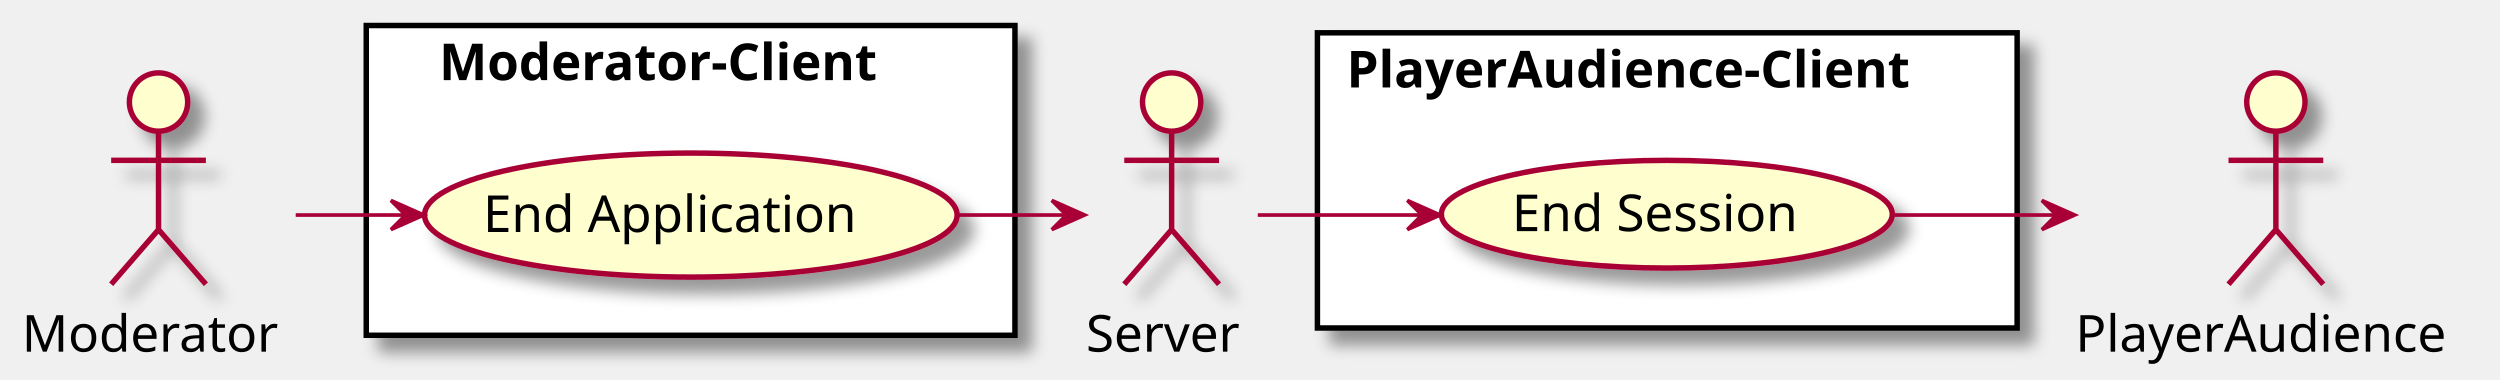
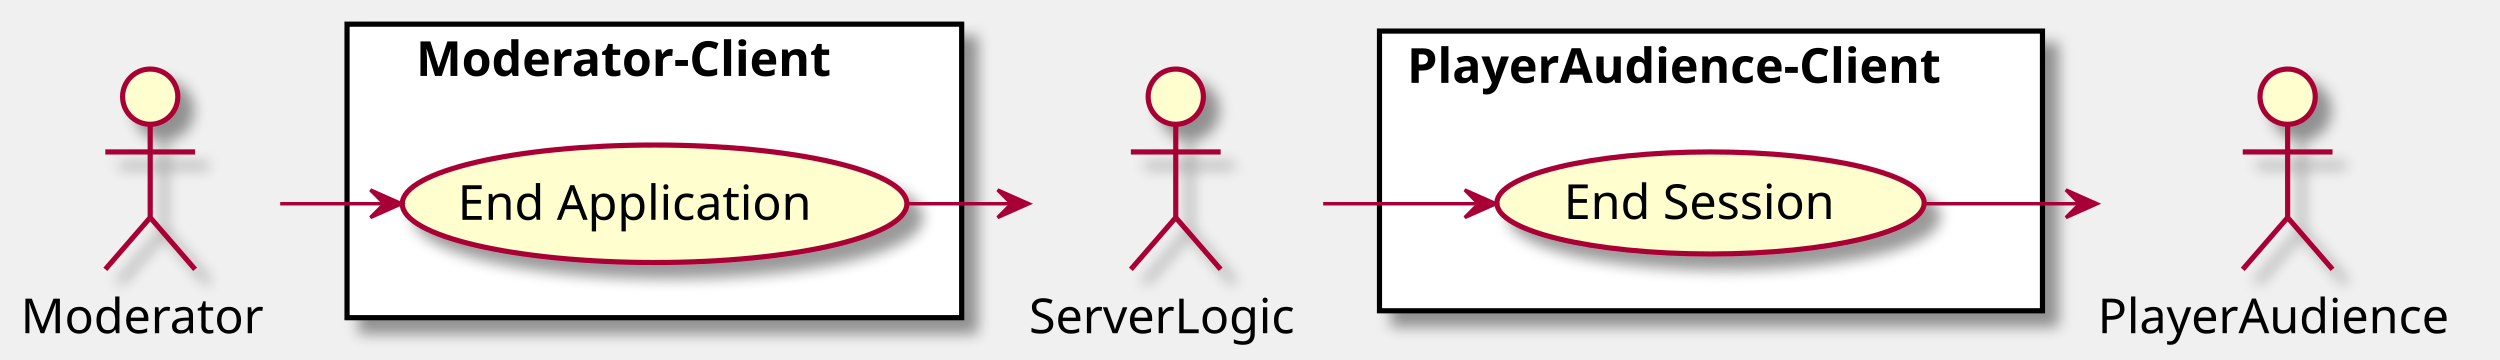
- <svg xmlns="http://www.w3.org/2000/svg" contentScriptType="application/ecmascript" contentStyleType="text/css" height="104px" preserveAspectRatio="none" style="width:686px;height:104px;" version="1.1" viewBox="0 0 686 104" width="686px" zoomAndPan="magnify">
+ <svg xmlns="http://www.w3.org/2000/svg" contentScriptType="application/ecmascript" contentStyleType="text/css" height="104px" preserveAspectRatio="none" style="width:724px;height:104px;" version="1.1" viewBox="0 0 724 104" width="724px" zoomAndPan="magnify">
  <defs>
-     <filter height="300%" id="f74olpnsg4tkg" width="300%" x="-1" y="-1">
+     <filter height="300%" id="fcibomafsb1sk" width="300%" x="-1" y="-1">
      <feGaussianBlur result="blurOut" stdDeviation="2.0" />
      <feColorMatrix in="blurOut" result="blurOut2" type="matrix" values="0 0 0 0 0 0 0 0 0 0 0 0 0 0 0 0 0 0 .4 0" />
      <feOffset dx="4.0" dy="4.0" in="blurOut2" result="blurOut3" />
      <feBlend in="SourceGraphic" in2="blurOut3" mode="normal" />
    </filter>
  </defs>
  <g>
-     <rect fill="#FFFFFF" filter="url(#f74olpnsg4tkg)" height="85" style="stroke: #000000; stroke-width: 1.5;" width="178" x="100.5" y="7" />
+     <rect fill="#FFFFFF" filter="url(#fcibomafsb1sk)" height="85" style="stroke:#000000;stroke-width:1.5;" width="178" x="100.5" y="7" />
    <text fill="#000000" font-family="sans-serif" font-size="14" font-weight="bold" lengthAdjust="spacingAndGlyphs" textLength="138" x="120.5" y="21.995">Moderator-Client</text>
-     <rect fill="#FFFFFF" filter="url(#f74olpnsg4tkg)" height="81" style="stroke: #000000; stroke-width: 1.5;" width="192" x="361.5" y="9" />
-     <text fill="#000000" font-family="sans-serif" font-size="14" font-weight="bold" lengthAdjust="spacingAndGlyphs" textLength="176" x="369.5" y="23.995">PlayerAudience-Client</text>
-     <ellipse cx="189.564" cy="59.013" fill="#FEFECE" filter="url(#f74olpnsg4tkg)" rx="73.064" ry="17.013" style="stroke: #A80036; stroke-width: 1.5;" />
+     <rect fill="#FFFFFF" filter="url(#fcibomafsb1sk)" height="81" style="stroke:#000000;stroke-width:1.5;" width="192" x="399.5" y="9" />
+     <text fill="#000000" font-family="sans-serif" font-size="14" font-weight="bold" lengthAdjust="spacingAndGlyphs" textLength="176" x="407.5" y="23.995">PlayerAudience-Client</text>
+     <ellipse cx="189.564" cy="59.013" fill="#FEFECE" filter="url(#fcibomafsb1sk)" rx="73.064" ry="17.013" style="stroke:#A80036;stroke-width:1.5;" />
    <text fill="#000000" font-family="sans-serif" font-size="14" lengthAdjust="spacingAndGlyphs" textLength="114" x="132.564" y="63.661">End Application</text>
-     <ellipse cx="457.374" cy="58.775" fill="#FEFECE" filter="url(#f74olpnsg4tkg)" rx="61.874" ry="14.775" style="stroke: #A80036; stroke-width: 1.5;" />
-     <text fill="#000000" font-family="sans-serif" font-size="14" lengthAdjust="spacingAndGlyphs" textLength="85" x="414.874" y="63.423">End Session</text>
-     <ellipse cx="43.5" cy="28" fill="#FEFECE" filter="url(#f74olpnsg4tkg)" rx="8" ry="8" style="stroke: #A80036; stroke-width: 1.5;" />
-     <path d="M43.5,36 L43.5,63 M30.5,44 L56.5,44 M43.5,63 L30.5,78 M43.5,63 L56.5,78 " fill="none" filter="url(#f74olpnsg4tkg)" style="stroke: #A80036; stroke-width: 1.5;" />
+     <ellipse cx="495.374" cy="58.775" fill="#FEFECE" filter="url(#fcibomafsb1sk)" rx="61.874" ry="14.775" style="stroke:#A80036;stroke-width:1.5;" />
+     <text fill="#000000" font-family="sans-serif" font-size="14" lengthAdjust="spacingAndGlyphs" textLength="85" x="452.874" y="63.423">End Session</text>
+     <ellipse cx="43.5" cy="28" fill="#FEFECE" filter="url(#fcibomafsb1sk)" rx="8" ry="8" style="stroke:#A80036;stroke-width:1.5;" />
+     <path d="M43.5,36 L43.5,63 M30.5,44 L56.5,44 M43.5,63 L30.5,78 M43.5,63 L56.5,78 " fill="none" filter="url(#fcibomafsb1sk)" style="stroke:#A80036;stroke-width:1.5;" />
    <text fill="#000000" font-family="sans-serif" font-size="14" lengthAdjust="spacingAndGlyphs" textLength="75" x="6" y="96.495">Moderator</text>
-     <ellipse cx="321.5" cy="28" fill="#FEFECE" filter="url(#f74olpnsg4tkg)" rx="8" ry="8" style="stroke: #A80036; stroke-width: 1.5;" />
-     <path d="M321.5,36 L321.5,63 M308.5,44 L334.5,44 M321.5,63 L308.5,78 M321.5,63 L334.5,78 " fill="none" filter="url(#f74olpnsg4tkg)" style="stroke: #A80036; stroke-width: 1.5;" />
-     <text fill="#000000" font-family="sans-serif" font-size="14" lengthAdjust="spacingAndGlyphs" textLength="47" x="298" y="96.495">Server</text>
-     <ellipse cx="624.5" cy="28" fill="#FEFECE" filter="url(#f74olpnsg4tkg)" rx="8" ry="8" style="stroke: #A80036; stroke-width: 1.5;" />
-     <path d="M624.5,36 L624.5,63 M611.5,44 L637.5,44 M624.5,63 L611.5,78 M624.5,63 L637.5,78 " fill="none" filter="url(#f74olpnsg4tkg)" style="stroke: #A80036; stroke-width: 1.5;" />
-     <text fill="#000000" font-family="sans-serif" font-size="14" lengthAdjust="spacingAndGlyphs" textLength="110" x="569.5" y="96.495">PlayerAudience</text>
-     <path d="M81.141,59 C91.113,59 101.085,59 111.058,59 " fill="none" id="b-to-endA" style="stroke: #A80036; stroke-width: 1.0;" />
-     <polygon fill="#A80036" points="116.273,59,107.273,55,111.273,59,107.273,63,116.273,59" style="stroke: #A80036; stroke-width: 1.0;" />
-     <path d="M262.719,59 C272.626,59 282.533,59 292.439,59 " fill="none" id="endA-to-s" style="stroke: #A80036; stroke-width: 1.0;" />
-     <polygon fill="#A80036" points="297.62,59,288.62,55,292.62,59,288.62,63,297.62,59" style="stroke: #A80036; stroke-width: 1.0;" />
-     <path d="M345.141,59 C360.125,59 375.11,59 390.094,59 " fill="none" id="s-to-endS" style="stroke: #A80036; stroke-width: 1.0;" />
-     <polygon fill="#A80036" points="395.176,59,386.176,55,390.176,59,386.176,63,395.176,59" style="stroke: #A80036; stroke-width: 1.0;" />
-     <path d="M519.799,59 C534.619,59 549.44,59 564.26,59 " fill="none" id="endS-to-pa" style="stroke: #A80036; stroke-width: 1.0;" />
-     <polygon fill="#A80036" points="569.286,59,560.286,55,564.286,59,560.286,63,569.286,59" style="stroke: #A80036; stroke-width: 1.0;" />
+     <ellipse cx="340.5" cy="28" fill="#FEFECE" filter="url(#fcibomafsb1sk)" rx="8" ry="8" style="stroke:#A80036;stroke-width:1.5;" />
+     <path d="M340.5,36 L340.5,63 M327.5,44 L353.5,44 M340.5,63 L327.5,78 M340.5,63 L353.5,78 " fill="none" filter="url(#fcibomafsb1sk)" style="stroke:#A80036;stroke-width:1.5;" />
+     <text fill="#000000" font-family="sans-serif" font-size="14" lengthAdjust="spacingAndGlyphs" textLength="85" x="298" y="96.495">ServerLogic</text>
+     <ellipse cx="662.5" cy="28" fill="#FEFECE" filter="url(#fcibomafsb1sk)" rx="8" ry="8" style="stroke:#A80036;stroke-width:1.5;" />
+     <path d="M662.5,36 L662.5,63 M649.5,44 L675.5,44 M662.5,63 L649.5,78 M662.5,63 L675.5,78 " fill="none" filter="url(#fcibomafsb1sk)" style="stroke:#A80036;stroke-width:1.5;" />
+     <text fill="#000000" font-family="sans-serif" font-size="14" lengthAdjust="spacingAndGlyphs" textLength="110" x="607.5" y="96.495">PlayerAudience</text>
+     <path d="M81.141,59 C91.113,59 101.085,59 111.058,59 " fill="none" id="b-to-endA" style="stroke:#A80036;stroke-width:1.0;" />
+     <polygon fill="#A80036" points="116.273,59,107.273,55,111.273,59,107.273,63,116.273,59" style="stroke:#A80036;stroke-width:1.0;" />
+     <path d="M262.641,59 C272.655,59 282.669,59 292.684,59 " fill="none" id="endA-to-s" style="stroke:#A80036;stroke-width:1.0;" />
+     <polygon fill="#A80036" points="297.921,59,288.921,55,292.921,59,288.921,63,297.921,59" style="stroke:#A80036;stroke-width:1.0;" />
+     <path d="M383.186,59 C398.164,59 413.142,59 428.121,59 " fill="none" id="s-to-endS" style="stroke:#A80036;stroke-width:1.0;" />
+     <polygon fill="#A80036" points="433.201,59,424.201,55,428.201,59,424.201,63,433.201,59" style="stroke:#A80036;stroke-width:1.0;" />
+     <path d="M557.799,59 C572.619,59 587.44,59 602.26,59 " fill="none" id="endS-to-pa" style="stroke:#A80036;stroke-width:1.0;" />
+     <polygon fill="#A80036" points="607.286,59,598.286,55,602.286,59,598.286,63,607.286,59" style="stroke:#A80036;stroke-width:1.0;" />
  </g>
</svg>
